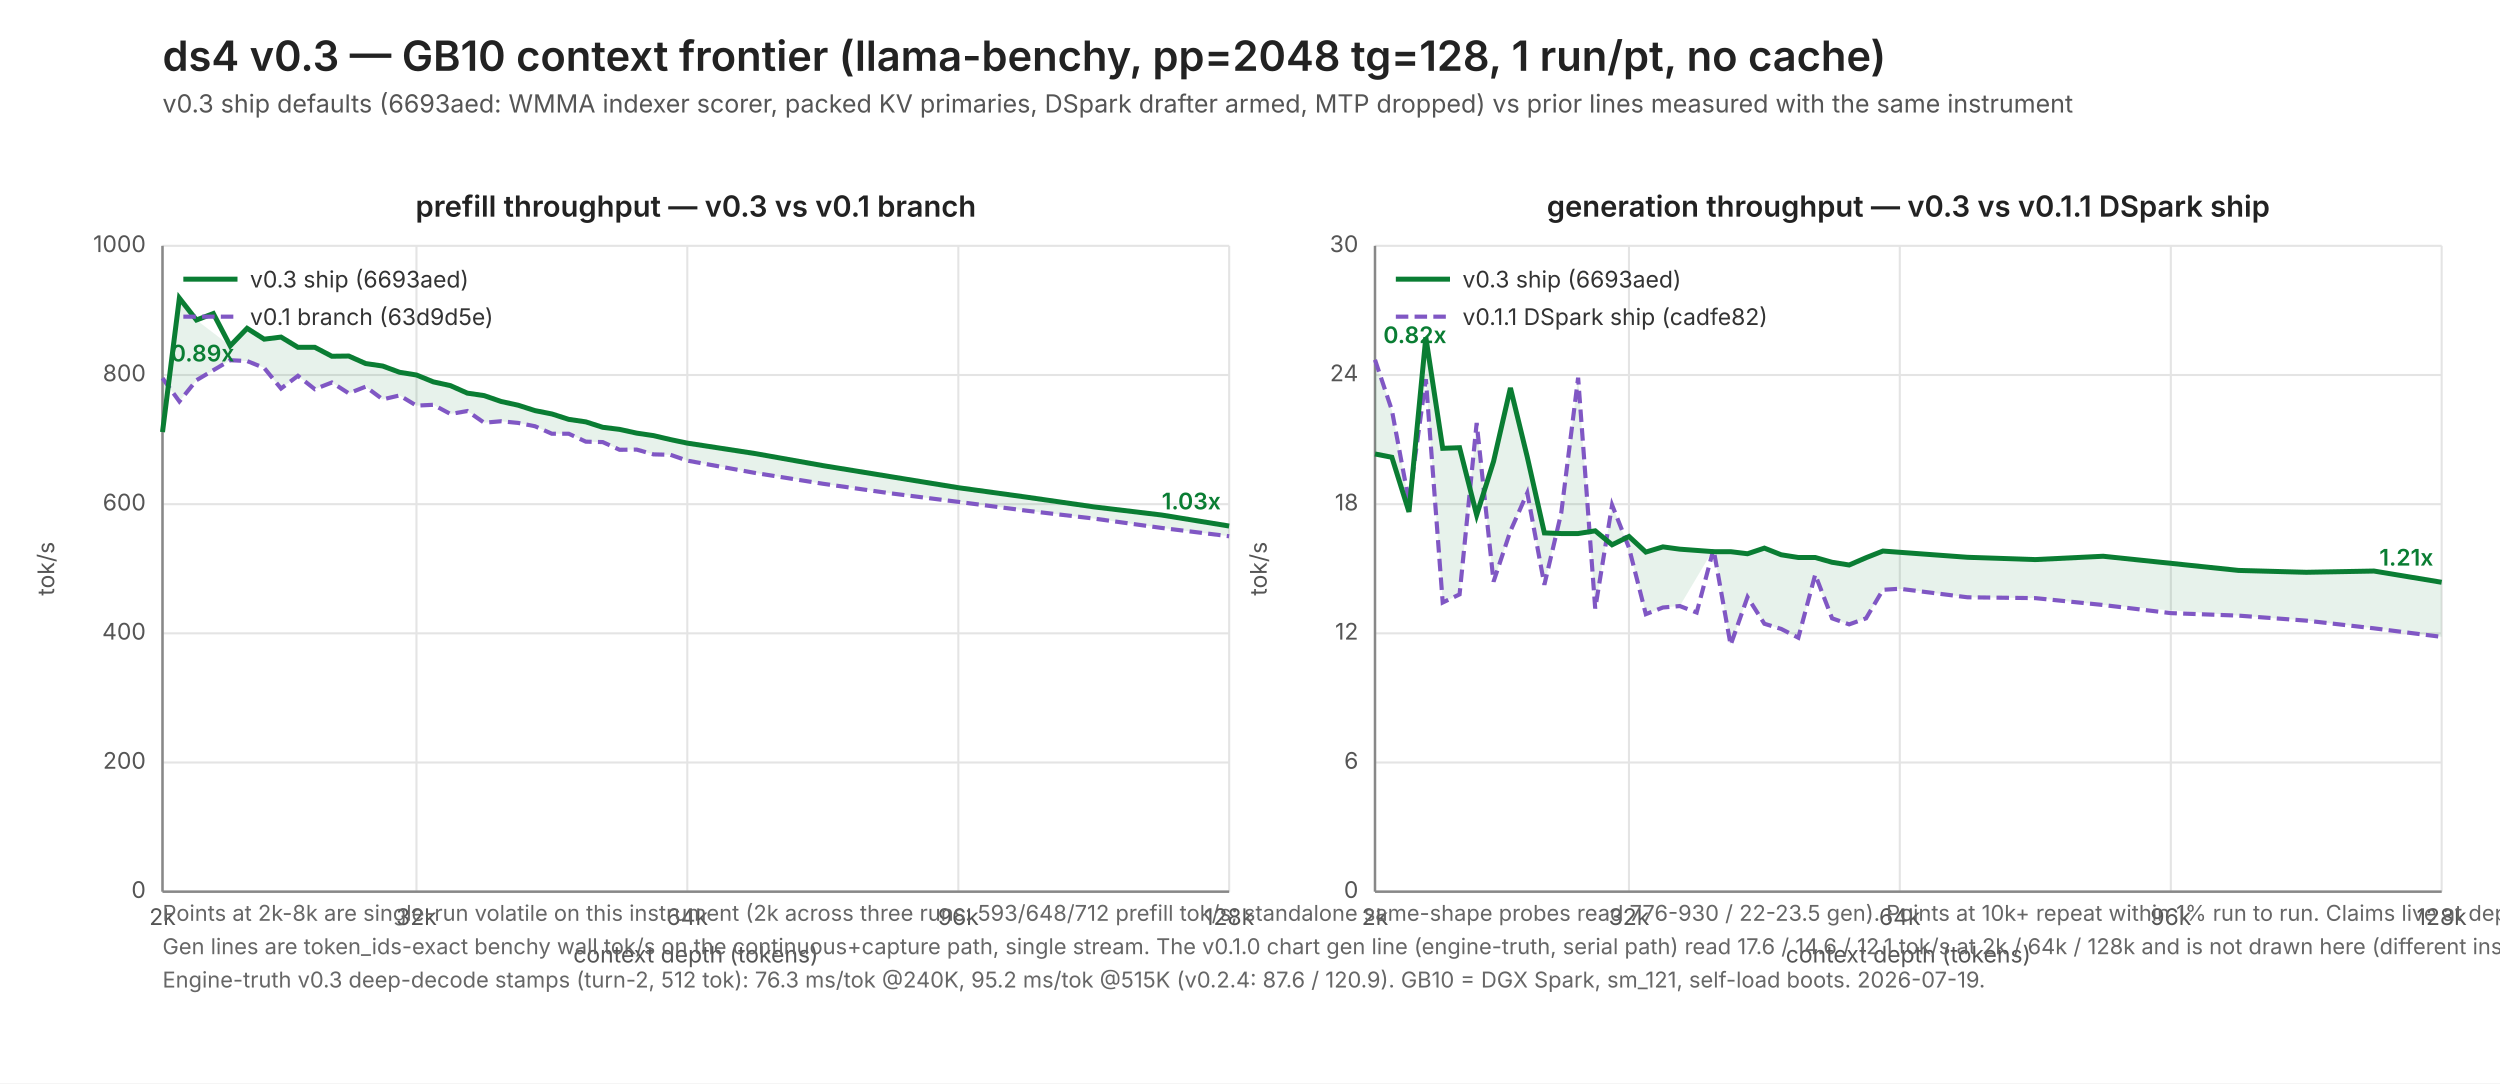
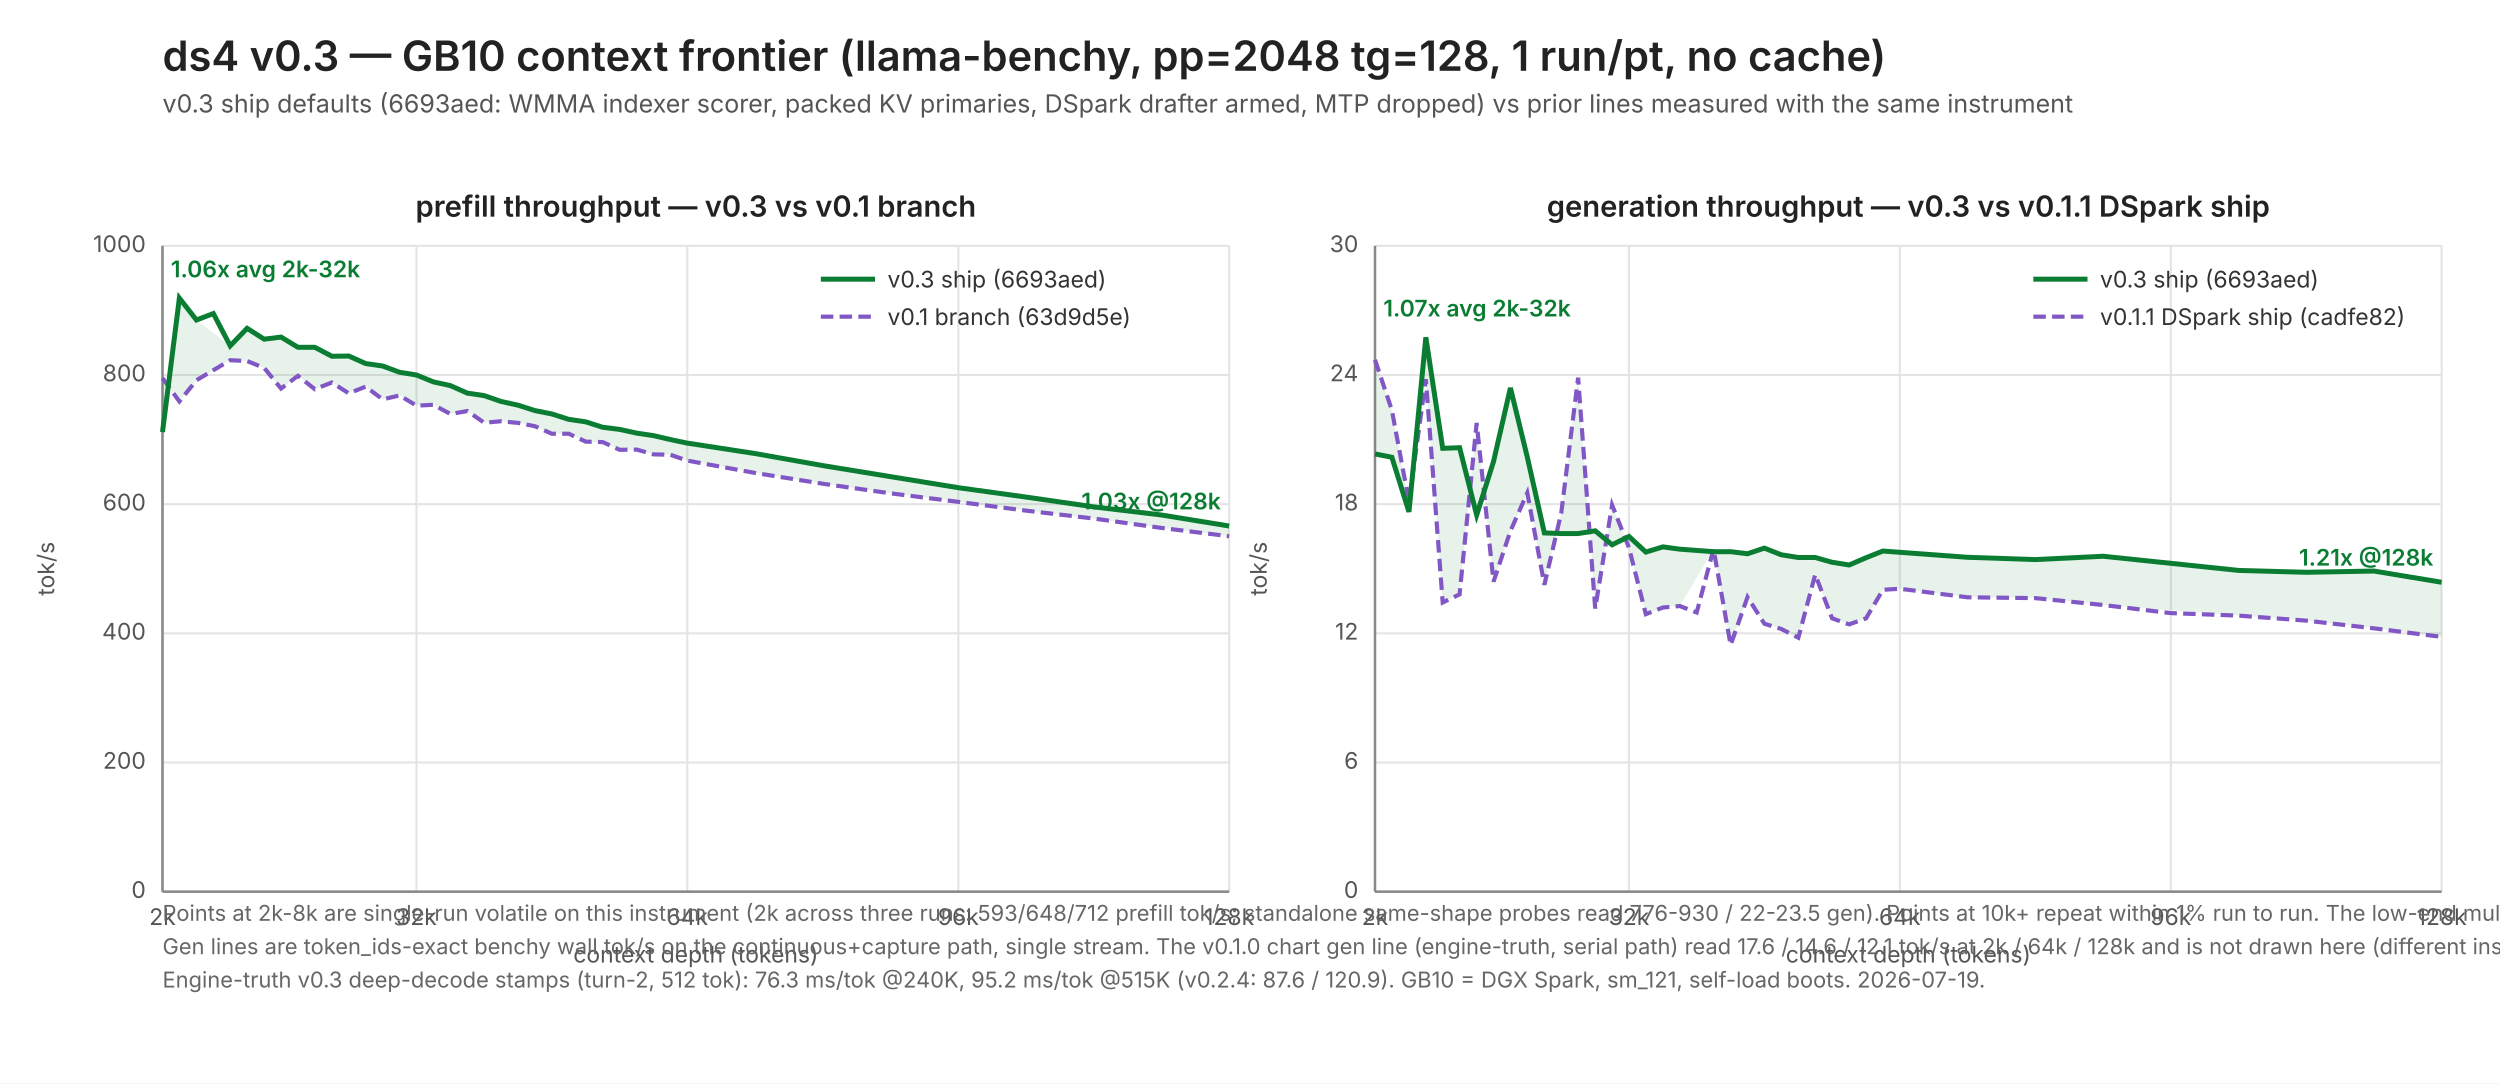
<svg xmlns="http://www.w3.org/2000/svg" width="1200" height="520" viewBox="0 0 1200 520">
  <style>
  text{font-family:system-ui,-apple-system,'Segoe UI',sans-serif;fill:#222}
  .title{font-size:20px;font-weight:600}
  .subtitle{font-size:12px;fill:#555}
  .panel-title{font-size:14px;font-weight:600}
  .axis-label{font-size:11px;fill:#555}
  .legend{font-size:11px;fill:#333}
  .ratio{font-size:11px;font-weight:600;fill:#0a7d33}
  .note{font-size:10.5px;fill:#666}
  .grid{stroke:#e4e4e4;stroke-width:1}
  .axis{stroke:#888;stroke-width:1.2}
  .line-new{stroke:#0a7d33;stroke-width:2.4;fill:none}
  .line-old{stroke:#8057c4;stroke-width:2;fill:none;stroke-dasharray:6 3}
  .gain{fill:#0a7d33;fill-opacity:0.10}
</style>
  <rect width="1200" height="520" fill="#ffffff" />
  <text class="title" x="78" y="34">ds4 v0.3 — GB10 context frontier (llama-benchy, pp=2048 tg=128, 1 run/pt, no cache)</text>
  <text class="subtitle" x="78" y="54">v0.3 ship defaults (6693aed: WMMA indexer scorer, packed KV primaries, DSpark drafter armed, MTP dropped) vs prior lines measured with the same instrument</text>
  <text class="panel-title" x="334" y="104" text-anchor="middle">prefill throughput — v0.3 vs v0.1 branch</text>
  <line class="grid" x1="78" y1="428.0" x2="590" y2="428.0" />
  <text class="axis-label" x="70" y="431.0" text-anchor="end">0</text>
  <line class="grid" x1="78" y1="366.0" x2="590" y2="366.0" />
  <text class="axis-label" x="70" y="369.0" text-anchor="end">200</text>
  <line class="grid" x1="78" y1="304.0" x2="590" y2="304.0" />
  <text class="axis-label" x="70" y="307.0" text-anchor="end">400</text>
  <line class="grid" x1="78" y1="242.0" x2="590" y2="242.0" />
  <text class="axis-label" x="70" y="245.0" text-anchor="end">600</text>
  <line class="grid" x1="78" y1="180.0" x2="590" y2="180.0" />
  <text class="axis-label" x="70" y="183.0" text-anchor="end">800</text>
  <line class="grid" x1="78" y1="118.0" x2="590" y2="118.0" />
  <text class="axis-label" x="70" y="121.0" text-anchor="end">1000</text>
  <line class="grid" x1="78.0" y1="118" x2="78.0" y2="428" />
  <text class="axis-label" x="78.0" y="444" text-anchor="middle">2k</text>
  <line class="grid" x1="199.9" y1="118" x2="199.9" y2="428" />
  <text class="axis-label" x="199.9" y="444" text-anchor="middle">32k</text>
  <line class="grid" x1="329.9" y1="118" x2="329.9" y2="428" />
  <text class="axis-label" x="329.9" y="444" text-anchor="middle">64k</text>
  <line class="grid" x1="460.0" y1="118" x2="460.0" y2="428" />
  <text class="axis-label" x="460.0" y="444" text-anchor="middle">96k</text>
  <line class="grid" x1="590.0" y1="118" x2="590.0" y2="428" />
  <text class="axis-label" x="590.0" y="444" text-anchor="middle">128k</text>
  <line class="axis" x1="78" y1="118" x2="78" y2="428" />
  <line class="axis" x1="78" y1="428" x2="590" y2="428" />
  <text class="axis-label" x="26" y="273.0" text-anchor="middle" transform="rotate(-90 26 273.0)">tok/s</text>
  <text class="axis-label" x="334" y="462" text-anchor="middle">context depth (tokens)</text>
  <polygon class="gain" points="78.0,207.4 86.1,143.1 94.3,153.6 110.5,166.0 118.6,157.6 126.8,162.8 134.9,161.8 143.0,166.7 151.1,166.7 159.3,171.0 167.4,170.9 175.5,174.5 183.7,175.7 191.8,178.7 199.9,180.0 208.0,183.3 216.2,185.1 224.3,188.7 232.4,189.9 240.5,192.7 248.7,194.5 256.8,197.1 264.9,198.7 273.0,201.3 281.2,202.5 289.3,205.1 297.4,206.1 305.6,207.9 313.7,209.1 321.8,211.0 329.9,212.7 362.4,217.7 395.0,223.5 427.5,228.8 460.0,234.1 492.5,238.6 525.0,243.3 557.5,247.2 590.0,252.5 590.0,257.4 557.5,253.4 525.0,248.9 492.5,245.1 460.0,240.9 427.5,236.8 395.0,232.2 362.4,227.0 329.9,221.1 321.8,218.3 313.7,218.1 305.6,215.8 297.4,215.9 289.3,212.2 281.2,212.0 273.0,208.2 264.9,208.2 256.8,204.6 248.7,203.0 240.5,202.2 232.4,202.9 224.3,197.3 216.2,198.7 208.0,194.3 199.9,194.7 191.8,189.8 183.7,191.7 175.5,185.6 167.4,188.8 159.3,183.6 151.1,186.8 143.0,180.4 134.9,186.5 126.8,176.6 118.6,173.3 110.5,172.9 94.3,182.5 86.1,192.7 78.0,181.5" />
  <polyline class="line-old" points="78.0,181.5 86.1,192.7 94.3,182.5 110.5,172.9 118.6,173.3 126.8,176.6 134.9,186.5 143.0,180.4 151.1,186.8 159.3,183.6 167.4,188.8 175.5,185.6 183.7,191.7 191.8,189.8 199.9,194.7 208.0,194.3 216.2,198.7 224.3,197.3 232.4,202.9 240.5,202.2 248.7,203.0 256.8,204.6 264.9,208.2 273.0,208.2 281.2,212.0 289.3,212.2 297.4,215.9 305.6,215.8 313.7,218.1 321.8,218.3 329.9,221.1 362.4,227.0 395.0,232.2 427.5,236.8 460.0,240.9 492.5,245.1 525.0,248.9 557.5,253.4 590.0,257.4" />
  <polyline class="line-new" points="78.0,207.4 86.1,143.1 94.3,153.6 102.4,150.5 110.5,166.0 118.6,157.6 126.8,162.8 134.9,161.8 143.0,166.7 151.1,166.7 159.3,171.0 167.4,170.9 175.5,174.5 183.7,175.7 191.8,178.7 199.9,180.0 208.0,183.3 216.2,185.1 224.3,188.7 232.4,189.9 240.5,192.7 248.7,194.5 256.8,197.1 264.9,198.7 273.0,201.3 281.2,202.5 289.3,205.1 297.4,206.1 305.6,207.9 313.7,209.1 321.8,211.0 329.9,212.7 362.4,217.7 395.0,223.5 427.5,228.8 460.0,234.1 492.5,238.6 525.0,243.3 557.5,247.2 590.0,252.5" />
-   <text class="ratio" x="82.0" y="173.5" text-anchor="start">0.89x</text>
-   <text class="ratio" x="586.0" y="244.5" text-anchor="end">1.03x</text>
-   <line class="line-new" x1="88" y1="134" x2="114" y2="134" />
-   <text class="legend" x="120" y="138">v0.3 ship (6693aed)</text>
-   <line class="line-old" x1="88" y1="152" x2="114" y2="152" />
-   <text class="legend" x="120" y="156">v0.1 branch (63d9d5e)</text>
+   <text class="ratio" x="82.0" y="133.1" text-anchor="start">1.06x avg 2k-32k</text>
+   <text class="ratio" x="586.0" y="244.5" text-anchor="end">1.03x @128k</text>
+   <line class="line-new" x1="394" y1="134" x2="420" y2="134" />
+   <text class="legend" x="426" y="138">v0.3 ship (6693aed)</text>
+   <line class="line-old" x1="394" y1="152" x2="420" y2="152" />
+   <text class="legend" x="426" y="156">v0.1 branch (63d9d5e)</text>
  <text class="panel-title" x="916" y="104" text-anchor="middle">generation throughput — v0.3 vs v0.1.1 DSpark ship</text>
  <line class="grid" x1="660" y1="428.0" x2="1172" y2="428.0" />
  <text class="axis-label" x="652" y="431.0" text-anchor="end">0</text>
  <line class="grid" x1="660" y1="366.0" x2="1172" y2="366.0" />
  <text class="axis-label" x="652" y="369.0" text-anchor="end">6</text>
  <line class="grid" x1="660" y1="304.0" x2="1172" y2="304.0" />
  <text class="axis-label" x="652" y="307.0" text-anchor="end">12</text>
  <line class="grid" x1="660" y1="242.0" x2="1172" y2="242.0" />
  <text class="axis-label" x="652" y="245.0" text-anchor="end">18</text>
  <line class="grid" x1="660" y1="180.0" x2="1172" y2="180.0" />
  <text class="axis-label" x="652" y="183.0" text-anchor="end">24</text>
  <line class="grid" x1="660" y1="118.0" x2="1172" y2="118.0" />
  <text class="axis-label" x="652" y="121.0" text-anchor="end">30</text>
  <line class="grid" x1="660.0" y1="118" x2="660.0" y2="428" />
  <text class="axis-label" x="660.0" y="444" text-anchor="middle">2k</text>
  <line class="grid" x1="781.9" y1="118" x2="781.9" y2="428" />
  <text class="axis-label" x="781.9" y="444" text-anchor="middle">32k</text>
  <line class="grid" x1="911.9" y1="118" x2="911.9" y2="428" />
  <text class="axis-label" x="911.9" y="444" text-anchor="middle">64k</text>
  <line class="grid" x1="1042.0" y1="118" x2="1042.0" y2="428" />
  <text class="axis-label" x="1042.0" y="444" text-anchor="middle">96k</text>
  <line class="grid" x1="1172.0" y1="118" x2="1172.0" y2="428" />
  <text class="axis-label" x="1172.0" y="444" text-anchor="middle">128k</text>
  <line class="axis" x1="660" y1="118" x2="660" y2="428" />
  <line class="axis" x1="660" y1="428" x2="1172" y2="428" />
  <text class="axis-label" x="608" y="273.0" text-anchor="middle" transform="rotate(-90 608 273.0)">tok/s</text>
  <text class="axis-label" x="916" y="462" text-anchor="middle">context depth (tokens)</text>
  <polygon class="gain" points="660.0,217.9 668.1,219.5 676.3,245.7 684.4,161.9 692.5,215.2 700.6,214.9 708.8,247.2 716.9,221.5 725.0,186.2 733.1,219.4 741.3,255.8 749.4,256.1 757.5,256.1 765.7,254.8 773.8,261.5 781.9,257.5 790.0,265.0 798.2,262.5 806.3,263.6 822.5,264.8 830.7,264.8 838.8,265.8 846.9,263.1 855.0,266.3 863.2,267.6 871.3,267.6 879.4,269.9 887.6,271.2 895.7,267.7 903.8,264.5 911.9,265.1 944.4,267.5 977.0,268.6 1009.5,267.0 1074.5,273.8 1107.0,274.7 1139.5,274.1 1172.0,279.5 1172.0,305.7 1139.5,301.6 1107.0,297.9 1074.5,295.5 1009.5,290.4 977.0,287.1 944.4,286.7 911.9,282.6 903.8,283.1 895.7,296.8 887.6,299.7 879.4,296.8 871.3,275.8 863.2,306.1 855.0,301.9 846.9,299.4 838.8,286.6 830.7,309.6 822.5,263.6 806.3,290.9 798.2,291.6 790.0,294.8 781.9,262.9 773.8,242.4 765.7,292.1 757.5,181.3 749.4,246.2 741.3,280.7 733.1,236.6 725.0,254.9 716.9,279.2 708.8,203.0 700.6,285.3 692.5,289.2 684.4,182.0 676.3,240.8 668.1,196.9 660.0,172.7" />
  <polyline class="line-old" points="660.0,172.7 668.1,196.9 676.3,240.8 684.4,182.0 692.5,289.2 700.6,285.3 708.8,203.0 716.9,279.2 725.0,254.9 733.1,236.6 741.3,280.7 749.4,246.2 757.5,181.3 765.7,292.1 773.8,242.4 781.9,262.9 790.0,294.8 798.2,291.6 806.3,290.9 814.4,294.0 822.5,263.6 830.7,309.6 838.8,286.6 846.9,299.4 855.0,301.9 863.2,306.1 871.3,275.8 879.4,296.8 887.6,299.7 895.7,296.8 903.8,283.1 911.9,282.6 944.4,286.7 977.0,287.1 1009.5,290.4 1042.0,294.3 1074.5,295.5 1107.0,297.9 1139.5,301.6 1172.0,305.7" />
  <polyline class="line-new" points="660.0,217.9 668.1,219.5 676.3,245.7 684.4,161.9 692.5,215.2 700.6,214.9 708.8,247.2 716.9,221.5 725.0,186.2 733.1,219.4 741.3,255.8 749.4,256.1 757.5,256.1 765.7,254.8 773.8,261.5 781.9,257.5 790.0,265.0 798.2,262.5 806.3,263.6 822.5,264.8 830.7,264.8 838.8,265.8 846.9,263.1 855.0,266.3 863.2,267.6 871.3,267.6 879.4,269.9 887.6,271.2 895.7,267.7 903.8,264.5 911.9,265.1 944.4,267.5 977.0,268.6 1009.5,267.0 1074.5,273.8 1107.0,274.7 1139.5,274.1 1172.0,279.5" />
-   <text class="ratio" x="664.0" y="164.7" text-anchor="start">0.82x</text>
-   <text class="ratio" x="1168.0" y="271.5" text-anchor="end">1.21x</text>
-   <line class="line-new" x1="670" y1="134" x2="696" y2="134" />
-   <text class="legend" x="702" y="138">v0.3 ship (6693aed)</text>
-   <line class="line-old" x1="670" y1="152" x2="696" y2="152" />
-   <text class="legend" x="702" y="156">v0.1.1 DSpark ship (cadfe82)</text>
-   <text class="note" x="78" y="442">Points at 2k-8k are single-run volatile on this instrument (2k across three runs: 593/648/712 prefill tok/s; standalone same-shape probes read 776-930 / 22-23.5 gen). Points at 10k+ repeat within 1% run to run. Claims live at depth.</text>
+   <text class="ratio" x="664.0" y="151.9" text-anchor="start">1.07x avg 2k-32k</text>
+   <text class="ratio" x="1168.0" y="271.5" text-anchor="end">1.21x @128k</text>
+   <line class="line-new" x1="976" y1="134" x2="1002" y2="134" />
+   <text class="legend" x="1008" y="138">v0.3 ship (6693aed)</text>
+   <line class="line-old" x1="976" y1="152" x2="1002" y2="152" />
+   <text class="legend" x="1008" y="156">v0.1.1 DSpark ship (cadfe82)</text>
+   <text class="note" x="78" y="442">Points at 2k-8k are single-run volatile on this instrument (2k across three runs: 593/648/712 prefill tok/s; standalone same-shape probes read 776-930 / 22-23.5 gen). Points at 10k+ repeat within 1% run to run. The low-end multiplier is therefore the 2k-32k geometric-mean ratio, not a single point; the deep multiplier is the single 128k point. Claims live at depth.</text>
  <text class="note" x="78" y="458">Gen lines are token_ids-exact benchy wall tok/s on the continuous+capture path, single stream. The v0.1.0 chart gen line (engine-truth, serial path) read 17.6 / 14.6 / 12.1 tok/s at 2k / 64k / 128k and is not drawn here (different instrument).</text>
  <text class="note" x="78" y="474">Engine-truth v0.3 deep-decode stamps (turn-2, 512 tok): 76.3 ms/tok @240K, 95.2 ms/tok @515K (v0.2.4: 87.6 / 120.9). GB10 = DGX Spark, sm_121, self-load boots. 2026-07-19.</text>
</svg>
